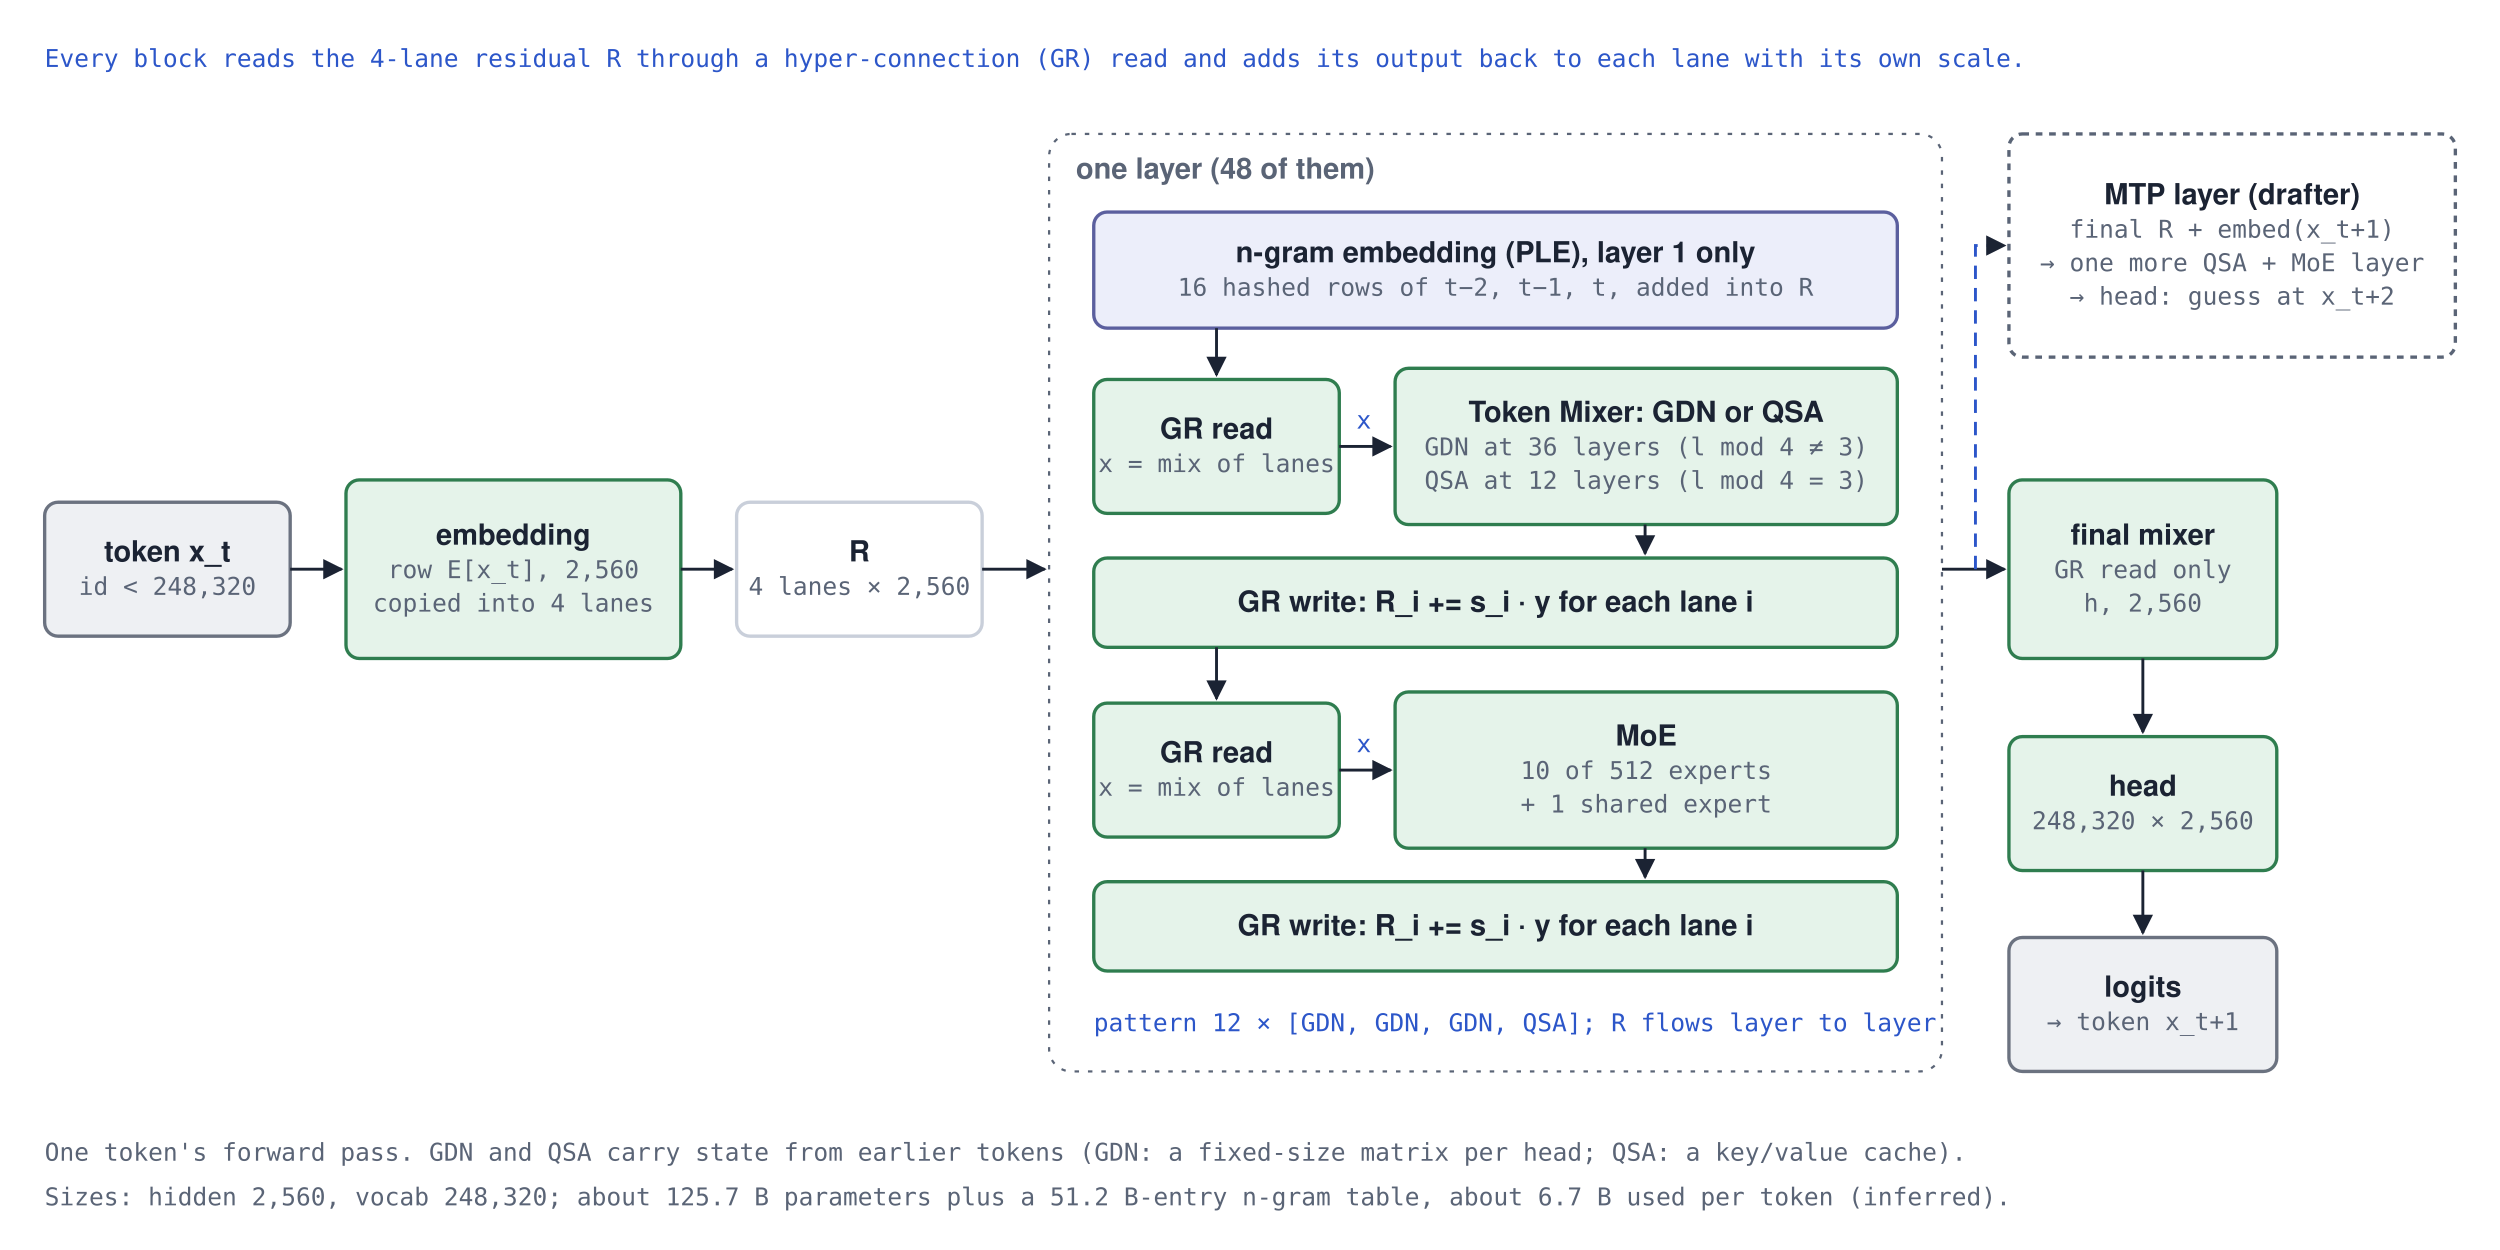
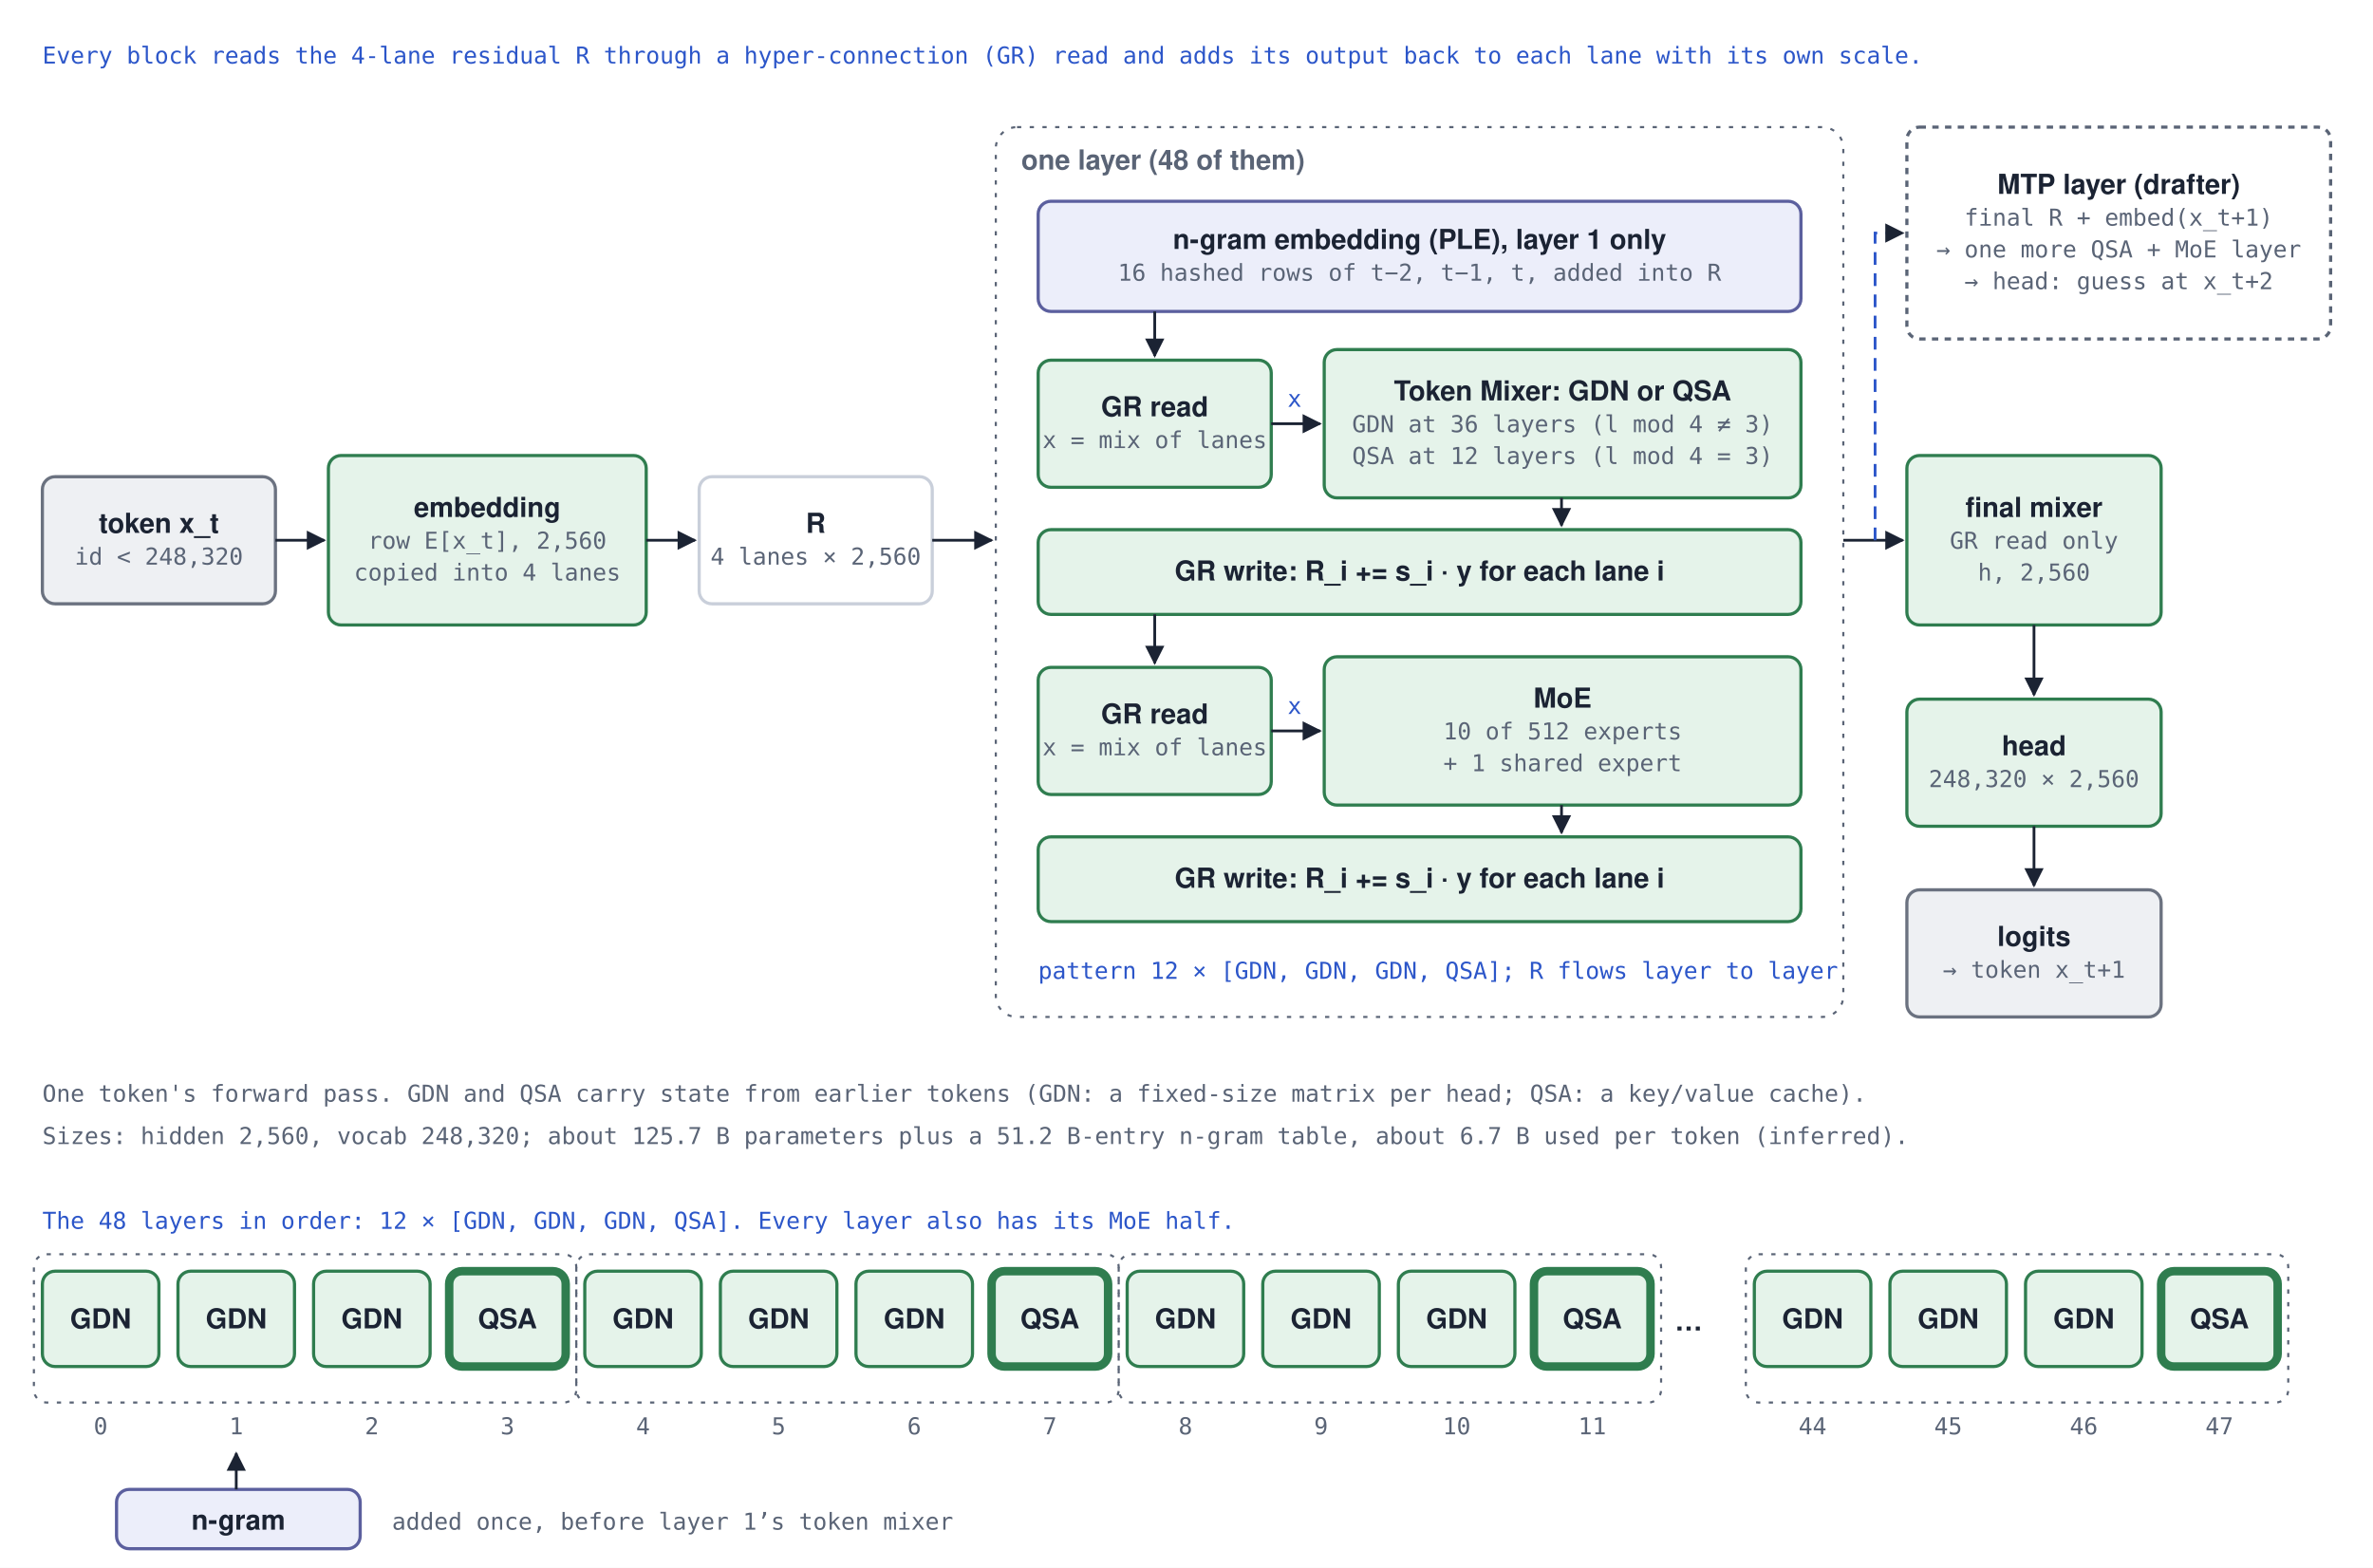
- <svg xmlns="http://www.w3.org/2000/svg" viewBox="0 0 1120 560" role="img" aria-label="Flash-Next forward pass for one token: embedding into four residual lanes, 48 layers of a token mixer half and a MoE half each wrapped by a hyper-connection, the n-gram embedding added before layer 1, the final mixer and the head; the MTP layer predicts one more token">
+ <svg xmlns="http://www.w3.org/2000/svg" viewBox="0 0 1120 740" role="img" aria-label="Flash-Next forward pass for one token: embedding into four residual lanes, 48 layers of a token mixer half and a MoE half each wrapped by a hyper-connection, the n-gram embedding added before layer 1, the final mixer and the head; the MTP layer predicts one more token">
  <rect width="100%" height="100%" fill="#ffffff" />
  <style>rect.ok{fill:#e5f3ea;stroke:#2f7d4f;stroke-width:1.5}rect.ref{fill:#fbf0dc;stroke:#a86a12;stroke-width:1.5;stroke-dasharray:5 3}rect.mix{fill:#e5f3ea;stroke:#a86a12;stroke-width:1.5;stroke-dasharray:5 3}rect.wt{fill:#eceefa;stroke:#5b5f9e;stroke-width:1.5}rect.dat{fill:#fff;stroke:#c9cfda;stroke-width:1.5}rect.host2{fill:#eef0f3;stroke:#6b7280;stroke-width:1.5}rect.st{fill:#fbf0dc;stroke:#a86a12;stroke-width:1.5}rect.spec{fill:none;stroke:#5a6476;stroke-width:1.5;stroke-dasharray:3 3}rect.bar{fill:#2c56c9}rect.bar2{fill:#b0245e}text.tm{font:600 11px Menlo,monospace;fill:#b0245e}rect.grp{fill:none;stroke:#5a6476;stroke-width:1;stroke-dasharray:2 4}text{fill:#1b2333}text.t{font:600 13px Helvetica,Arial,sans-serif}text.m{font:11px Menlo,monospace;fill:#5a6476}text.al{font:11px Menlo,monospace;fill:#2c56c9}text.gt{font:600 13px Helvetica,Arial,sans-serif;fill:#5a6476}polyline.ar{fill:none;stroke:#1b2333;stroke-width:1.3}polyline.dash{stroke-dasharray:6 4;stroke:#2c56c9}.ahp{fill:#1b2333}</style>
  <defs>
    <marker id="ah1" viewBox="0 0 10 10" refX="9" refY="5" markerWidth="7" markerHeight="7" orient="auto-start-reverse">
      <path d="M0,0 L10,5 L0,10 z" class="ahp" />
    </marker>
  </defs>
  <rect class="host2" x="20" y="225" width="110" height="60" rx="6" />
  <text class="t" x="75.0" y="251.5" text-anchor="middle">token x_t</text>
  <text class="m" x="75.0" y="266.5" text-anchor="middle">id &lt; 248,320</text>
  <rect class="ok" x="155" y="215" width="150" height="80" rx="6" />
  <text class="t" x="230.0" y="244.0" text-anchor="middle">embedding</text>
  <text class="m" x="230.0" y="259.0" text-anchor="middle">row E[x_t], 2,560</text>
  <text class="m" x="230.0" y="274.0" text-anchor="middle">copied into 4 lanes</text>
  <polyline class="ar" points="130,255 153,255" marker-end="url(#ah1)" />
  <rect class="dat" x="330" y="225" width="110" height="60" rx="6" />
  <text class="t" x="385.0" y="251.5" text-anchor="middle">R</text>
  <text class="m" x="385.0" y="266.5" text-anchor="middle">4 lanes × 2,560</text>
  <polyline class="ar" points="305,255 328,255" marker-end="url(#ah1)" />
  <rect class="grp" x="470" y="60" width="400" height="420" rx="10" />
  <text class="gt" x="482" y="80">one layer (48 of them)</text>
  <rect class="wt" x="490" y="95" width="360" height="52" rx="6" />
  <text class="t" x="670.0" y="117.5" text-anchor="middle">n-gram embedding (PLE), layer 1 only</text>
  <text class="m" x="670.0" y="132.5" text-anchor="middle">16 hashed rows of t−2, t−1, t, added into R</text>
  <rect class="ok" x="490" y="170" width="110" height="60" rx="6" />
  <text class="t" x="545.0" y="196.5" text-anchor="middle">GR read</text>
  <text class="m" x="545.0" y="211.5" text-anchor="middle">x = mix of lanes</text>
  <rect class="ok" x="625" y="165" width="225" height="70" rx="6" />
  <text class="t" x="737.5" y="189.0" text-anchor="middle">Token Mixer: GDN or QSA</text>
  <text class="m" x="737.5" y="204.0" text-anchor="middle">GDN at 36 layers (l mod 4 ≠ 3)</text>
  <text class="m" x="737.5" y="219.0" text-anchor="middle">QSA at 12 layers (l mod 4 = 3)</text>
  <rect class="ok" x="490" y="250" width="360" height="40" rx="6" />
  <text class="t" x="670.0" y="274.0" text-anchor="middle">GR write: R_i += s_i · y for each lane i</text>
  <rect class="ok" x="490" y="315" width="110" height="60" rx="6" />
  <text class="t" x="545.0" y="341.5" text-anchor="middle">GR read</text>
  <text class="m" x="545.0" y="356.5" text-anchor="middle">x = mix of lanes</text>
  <rect class="ok" x="625" y="310" width="225" height="70" rx="6" />
  <text class="t" x="737.5" y="334.0" text-anchor="middle">MoE</text>
  <text class="m" x="737.5" y="349.0" text-anchor="middle">10 of 512 experts</text>
  <text class="m" x="737.5" y="364.0" text-anchor="middle">+ 1 shared expert</text>
  <rect class="ok" x="490" y="395" width="360" height="40" rx="6" />
  <text class="t" x="670.0" y="419.0" text-anchor="middle">GR write: R_i += s_i · y for each lane i</text>
  <polyline class="ar" points="600,200 623,200" marker-end="url(#ah1)" />
  <text class="al" x="611" y="192" text-anchor="middle">x</text>
  <polyline class="ar" points="737,235 737,248" marker-end="url(#ah1)" />
  <polyline class="ar" points="600,345 623,345" marker-end="url(#ah1)" />
  <text class="al" x="611" y="337" text-anchor="middle">x</text>
  <polyline class="ar" points="737,380 737,393" marker-end="url(#ah1)" />
  <polyline class="ar" points="545,147 545,168" marker-end="url(#ah1)" />
  <polyline class="ar" points="545,290 545,313" marker-end="url(#ah1)" />
  <text class="al" x="490" y="462" text-anchor="start">pattern 12 × [GDN, GDN, GDN, QSA]; R flows layer to layer</text>
  <polyline class="ar" points="440,255 468,255" marker-end="url(#ah1)" />
  <rect class="ok" x="900" y="215" width="120" height="80" rx="6" />
  <text class="t" x="960.0" y="244.0" text-anchor="middle">final mixer</text>
  <text class="m" x="960.0" y="259.0" text-anchor="middle">GR read only</text>
  <text class="m" x="960.0" y="274.0" text-anchor="middle">h, 2,560</text>
  <polyline class="ar" points="870,255 898,255" marker-end="url(#ah1)" />
  <rect class="ok" x="900" y="330" width="120" height="60" rx="6" />
  <text class="t" x="960.0" y="356.5" text-anchor="middle">head</text>
  <text class="m" x="960.0" y="371.5" text-anchor="middle">248,320 × 2,560</text>
  <polyline class="ar" points="960,295 960,328" marker-end="url(#ah1)" />
  <rect class="host2" x="900" y="420" width="120" height="60" rx="6" />
  <text class="t" x="960.0" y="446.5" text-anchor="middle">logits</text>
  <text class="m" x="960.0" y="461.5" text-anchor="middle">→ token x_t+1</text>
  <polyline class="ar" points="960,390 960,418" marker-end="url(#ah1)" />
  <rect class="spec" x="900" y="60" width="200" height="100" rx="6" />
  <text class="t" x="1000.0" y="91.5" text-anchor="middle">MTP layer (drafter)</text>
  <text class="m" x="1000.0" y="106.5" text-anchor="middle">final R + embed(x_t+1)</text>
  <text class="m" x="1000.0" y="121.5" text-anchor="middle">→ one more QSA + MoE layer</text>
  <text class="m" x="1000.0" y="136.5" text-anchor="middle">→ head: guess at x_t+2</text>
  <polyline class="ar dash" points="885,255 885,110 898,110" marker-end="url(#ah1)" />
  <text class="al" x="20" y="30" text-anchor="start">Every block reads the 4-lane residual R through a hyper-connection (GR) read and adds its output back to each lane with its own scale.</text>
  <text class="m" x="20" y="520" text-anchor="start">One token's forward pass. GDN and QSA carry state from earlier tokens (GDN: a fixed-size matrix per head; QSA: a key/value cache).</text>
  <text class="m" x="20" y="540" text-anchor="start">Sizes: hidden 2,560, vocab 248,320; about 125.7 B parameters plus a 51.2 B-entry n-gram table, about 6.7 B used per token (inferred).</text>
+   <text class="al" x="20" y="580">The 48 layers in order: 12 × [GDN, GDN, GDN, QSA]. Every layer also has its MoE half.</text>
+   <rect class="grp" x="16" y="592" width="256" height="70" rx="6" />
+   <rect class="ok" x="20" y="600" width="55" height="45" rx="6" style="stroke-width:1.5" />
+   <text class="t" x="47.5" y="627" text-anchor="middle">GDN</text>
+   <text class="m" x="47.5" y="677" text-anchor="middle">0</text>
+   <rect class="ok" x="84" y="600" width="55" height="45" rx="6" style="stroke-width:1.5" />
+   <text class="t" x="111.5" y="627" text-anchor="middle">GDN</text>
+   <text class="m" x="111.5" y="677" text-anchor="middle">1</text>
+   <rect class="ok" x="148" y="600" width="55" height="45" rx="6" style="stroke-width:1.5" />
+   <text class="t" x="175.5" y="627" text-anchor="middle">GDN</text>
+   <text class="m" x="175.5" y="677" text-anchor="middle">2</text>
+   <rect class="ok" x="212" y="600" width="55" height="45" rx="6" style="stroke-width:4" />
+   <text class="t" x="239.5" y="627" text-anchor="middle">QSA</text>
+   <text class="m" x="239.5" y="677" text-anchor="middle">3</text>
+   <rect class="grp" x="272" y="592" width="256" height="70" rx="6" />
+   <rect class="ok" x="276" y="600" width="55" height="45" rx="6" style="stroke-width:1.5" />
+   <text class="t" x="303.5" y="627" text-anchor="middle">GDN</text>
+   <text class="m" x="303.5" y="677" text-anchor="middle">4</text>
+   <rect class="ok" x="340" y="600" width="55" height="45" rx="6" style="stroke-width:1.5" />
+   <text class="t" x="367.5" y="627" text-anchor="middle">GDN</text>
+   <text class="m" x="367.5" y="677" text-anchor="middle">5</text>
+   <rect class="ok" x="404" y="600" width="55" height="45" rx="6" style="stroke-width:1.5" />
+   <text class="t" x="431.5" y="627" text-anchor="middle">GDN</text>
+   <text class="m" x="431.5" y="677" text-anchor="middle">6</text>
+   <rect class="ok" x="468" y="600" width="55" height="45" rx="6" style="stroke-width:4" />
+   <text class="t" x="495.5" y="627" text-anchor="middle">QSA</text>
+   <text class="m" x="495.5" y="677" text-anchor="middle">7</text>
+   <rect class="grp" x="528" y="592" width="256" height="70" rx="6" />
+   <rect class="ok" x="532" y="600" width="55" height="45" rx="6" style="stroke-width:1.5" />
+   <text class="t" x="559.5" y="627" text-anchor="middle">GDN</text>
+   <text class="m" x="559.5" y="677" text-anchor="middle">8</text>
+   <rect class="ok" x="596" y="600" width="55" height="45" rx="6" style="stroke-width:1.5" />
+   <text class="t" x="623.5" y="627" text-anchor="middle">GDN</text>
+   <text class="m" x="623.5" y="677" text-anchor="middle">9</text>
+   <rect class="ok" x="660" y="600" width="55" height="45" rx="6" style="stroke-width:1.5" />
+   <text class="t" x="687.5" y="627" text-anchor="middle">GDN</text>
+   <text class="m" x="687.5" y="677" text-anchor="middle">10</text>
+   <rect class="ok" x="724" y="600" width="55" height="45" rx="6" style="stroke-width:4" />
+   <text class="t" x="751.5" y="627" text-anchor="middle">QSA</text>
+   <text class="m" x="751.5" y="677" text-anchor="middle">11</text>
+   <rect class="grp" x="824" y="592" width="256" height="70" rx="6" />
+   <rect class="ok" x="828" y="600" width="55" height="45" rx="6" style="stroke-width:1.5" />
+   <text class="t" x="855.5" y="627" text-anchor="middle">GDN</text>
+   <text class="m" x="855.5" y="677" text-anchor="middle">44</text>
+   <rect class="ok" x="892" y="600" width="55" height="45" rx="6" style="stroke-width:1.5" />
+   <text class="t" x="919.5" y="627" text-anchor="middle">GDN</text>
+   <text class="m" x="919.5" y="677" text-anchor="middle">45</text>
+   <rect class="ok" x="956" y="600" width="55" height="45" rx="6" style="stroke-width:1.5" />
+   <text class="t" x="983.5" y="627" text-anchor="middle">GDN</text>
+   <text class="m" x="983.5" y="677" text-anchor="middle">46</text>
+   <rect class="ok" x="1020" y="600" width="55" height="45" rx="6" style="stroke-width:4" />
+   <text class="t" x="1047.5" y="627" text-anchor="middle">QSA</text>
+   <text class="m" x="1047.5" y="677" text-anchor="middle">47</text>
+   <text class="t" x="797" y="628" text-anchor="middle">…</text>
+   <rect class="wt" x="55" y="703" width="115" height="28" rx="6" />
+   <text class="t" x="112.5" y="722" text-anchor="middle">n-gram</text>
+   <polyline class="ar" points="111.5,703 111.5,686" marker-end="url(#ah1)" />
+   <text class="m" x="185" y="722">added once, before layer 1’s token mixer</text>
</svg>
